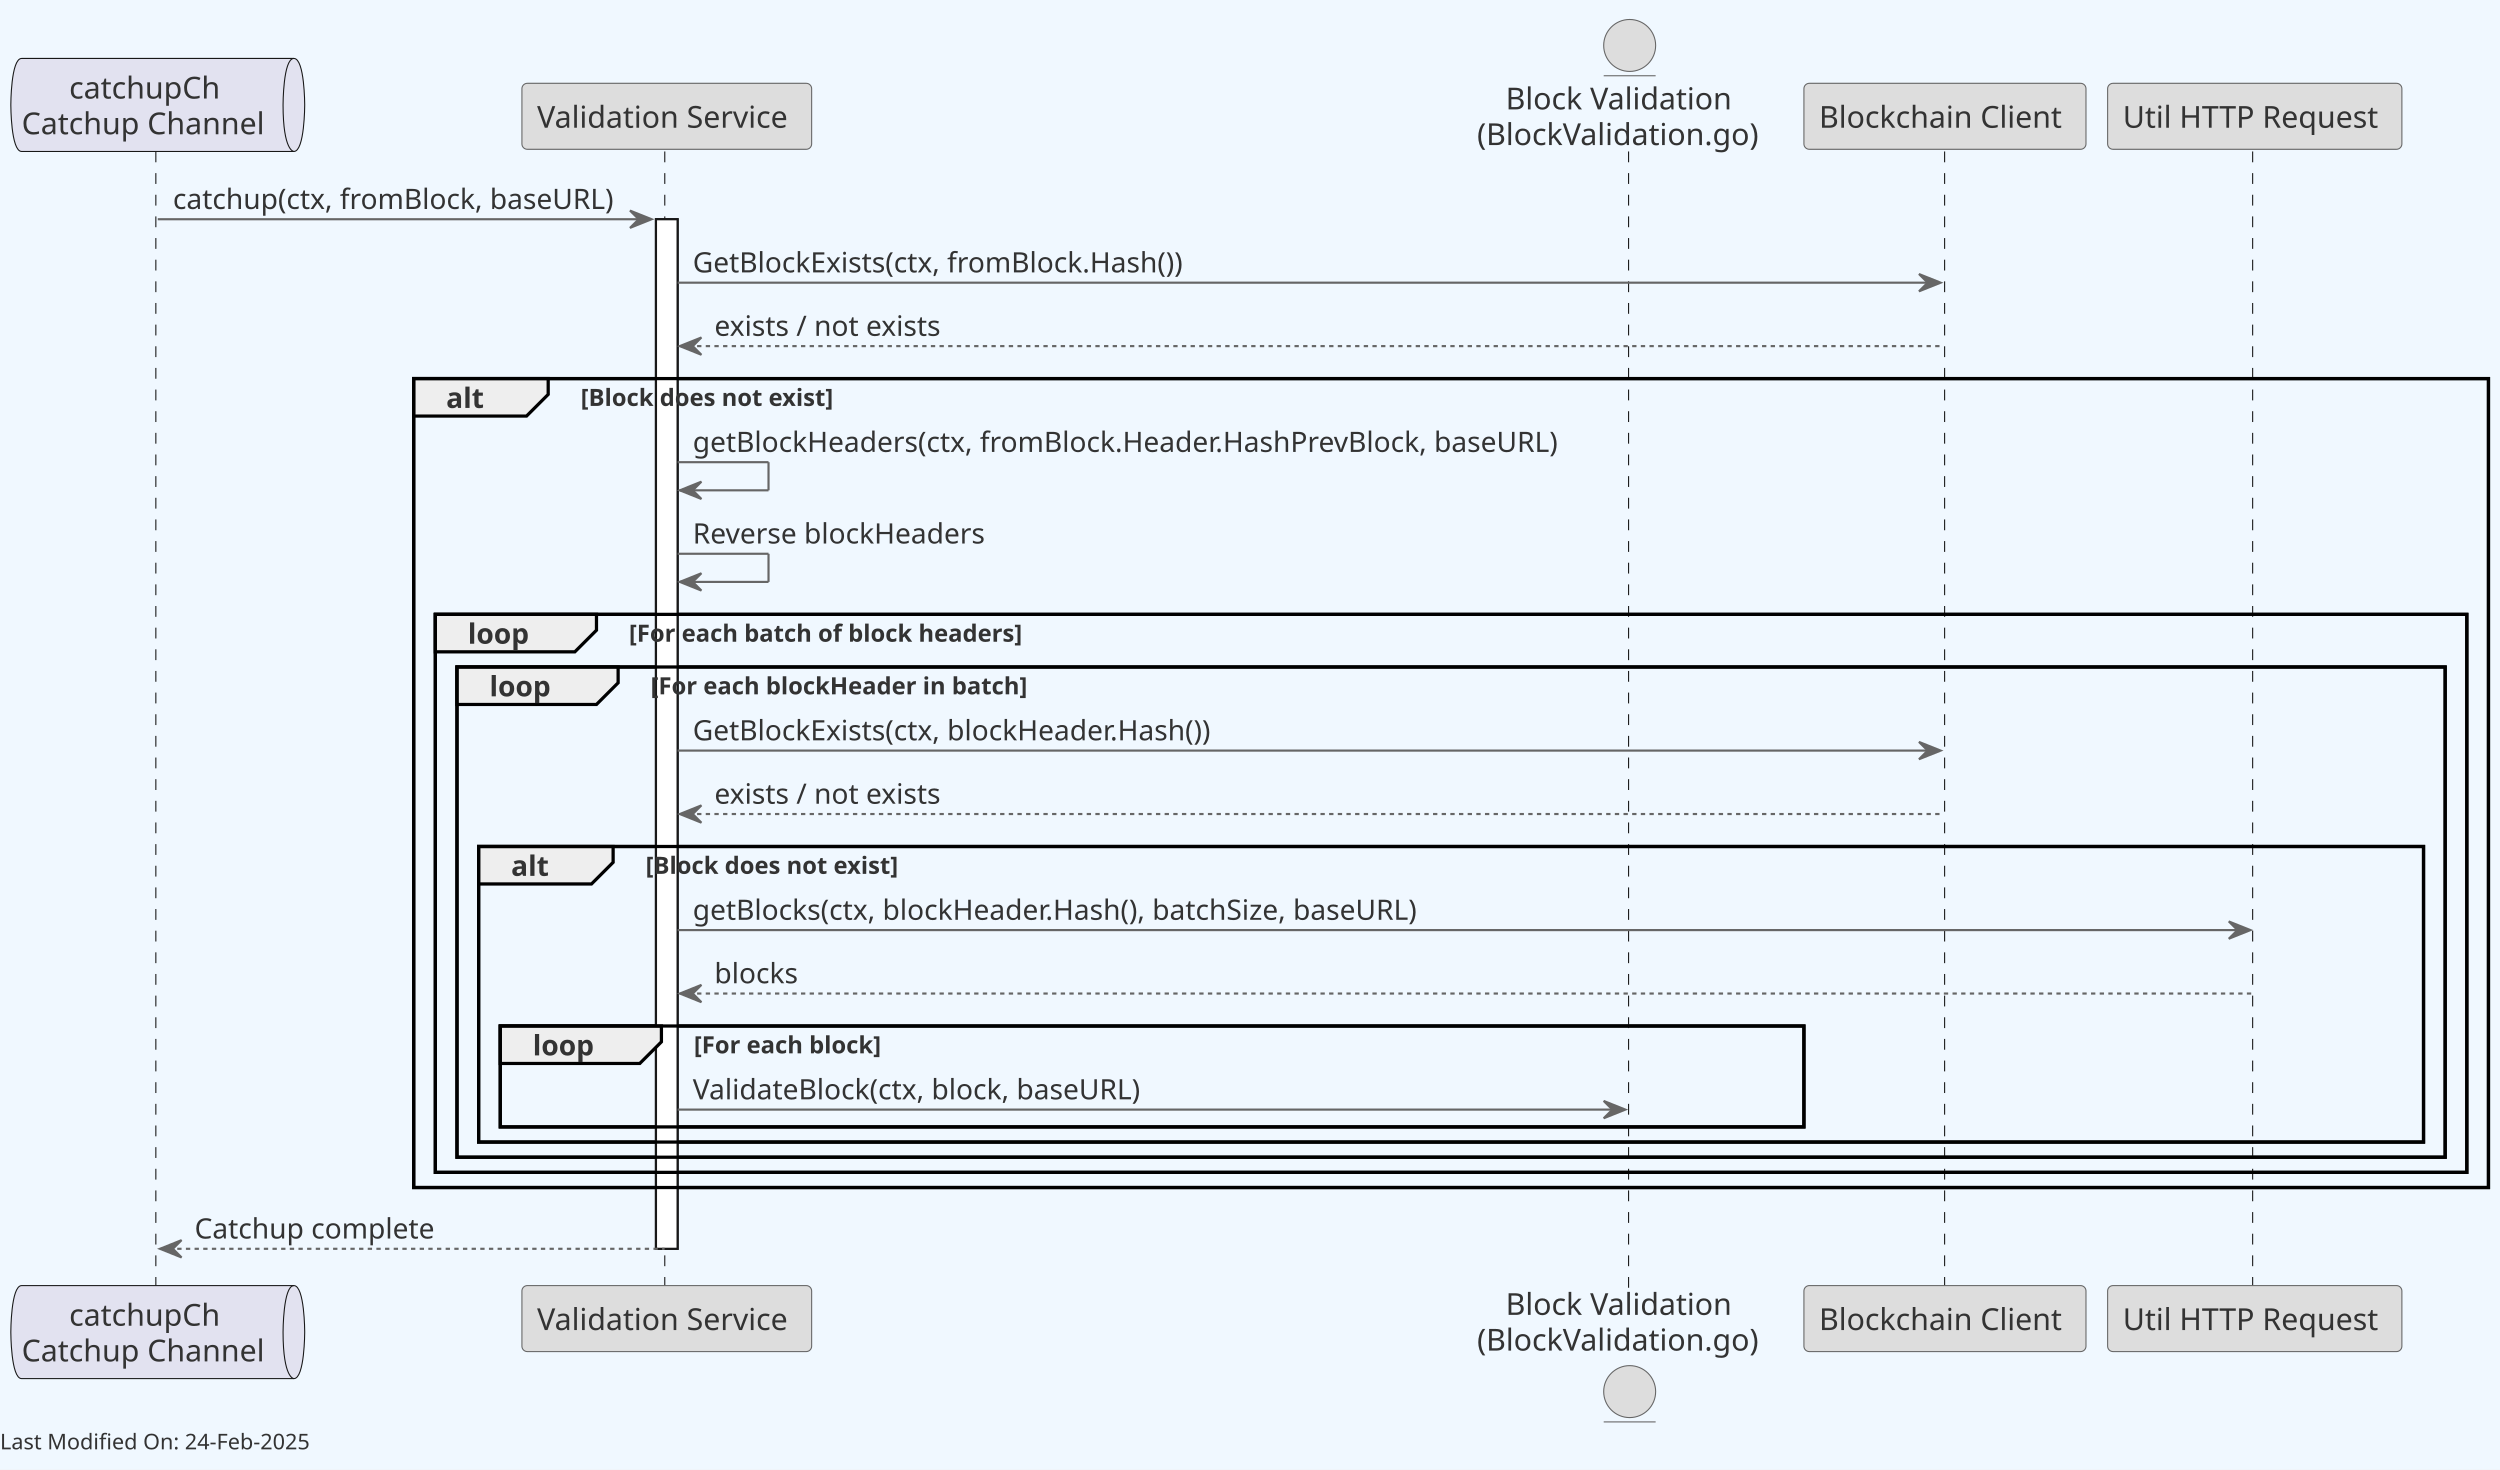
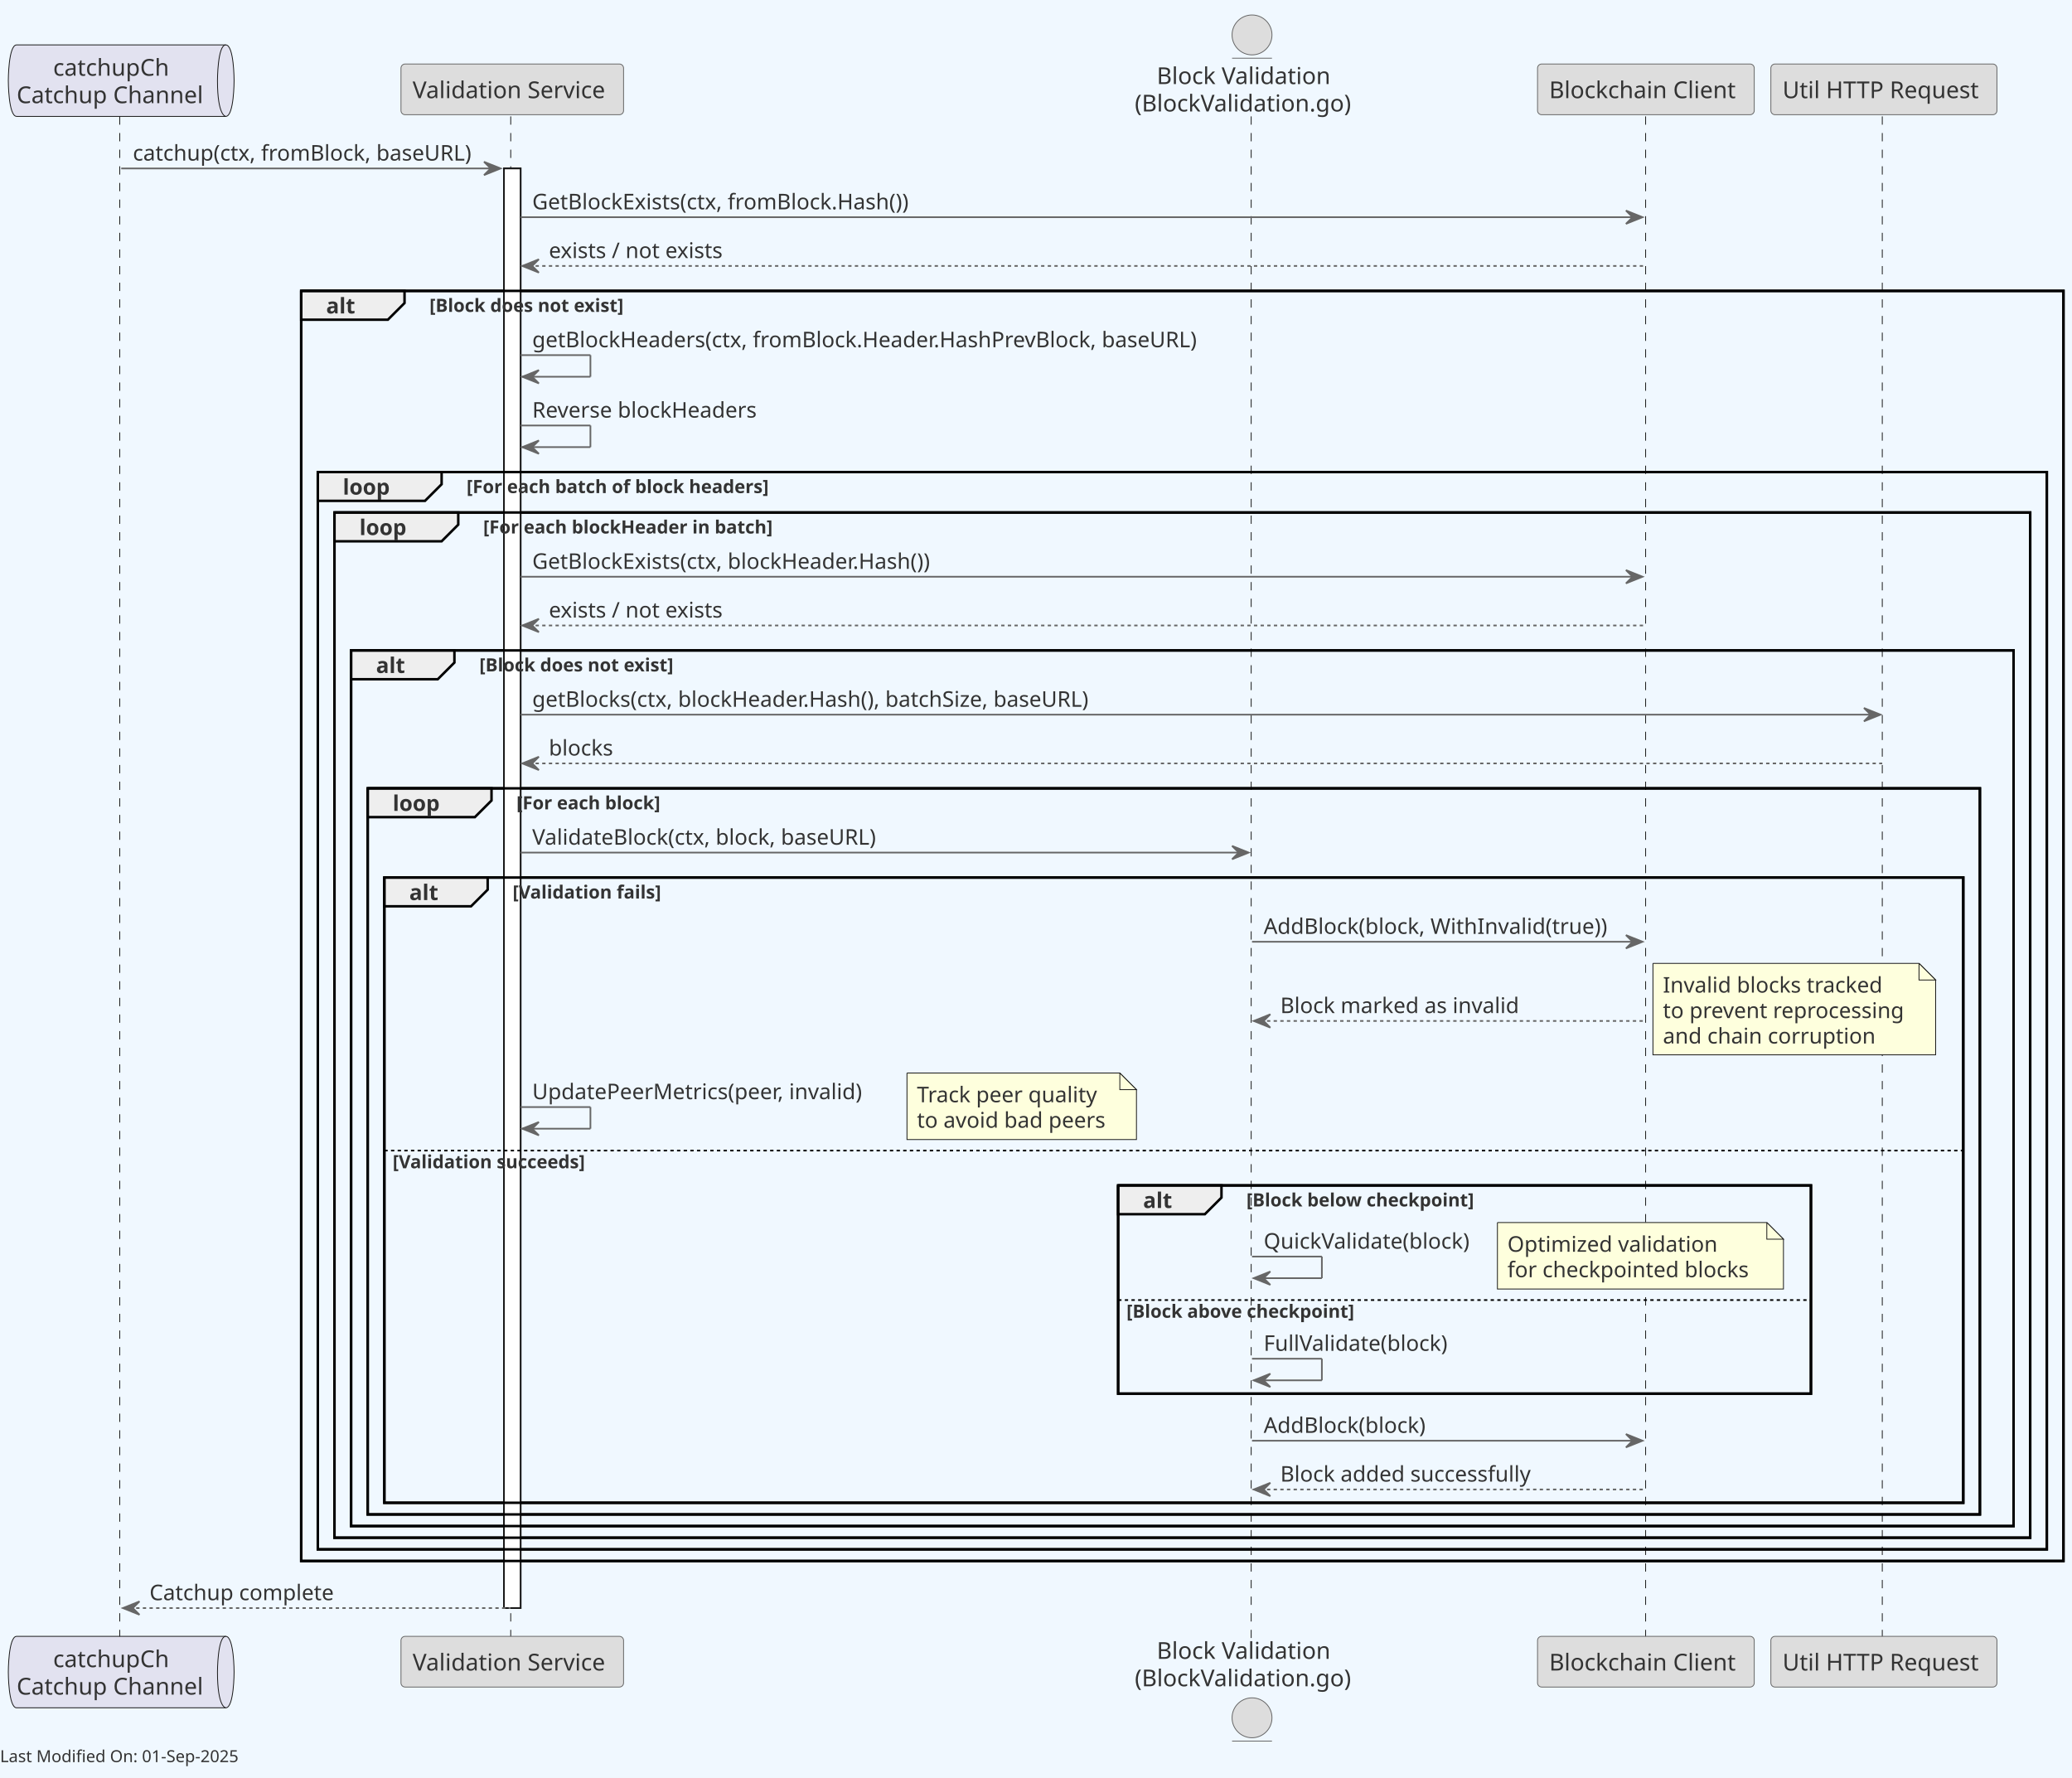
- <svg xmlns="http://www.w3.org/2000/svg" contentStyleType="text/css" height="679" preserveAspectRatio="none" viewBox="0 0 1155 679" width="1155" zoomAndPan="magnify">
-   <path d="m0 0h1155v679h-1155z" fill="#f0f8ff" />
-   <path d="m303.054 101.287h10v475.658h-10z" fill="#fff" stroke="#181818" />
-   <path d="m191.127 174.908h958.544v373.727h-958.544z" fill="none" stroke="#000" stroke-width="1.5" />
-   <path d="m201.127 283.84h938.544v257.795h-938.544z" fill="none" stroke="#000" stroke-width="1.5" />
-   <path d="m211.127 308.15h918.544v226.484h-918.544z" fill="none" stroke="#000" stroke-width="1.5" />
-   <path d="m221.127 391.082h898.544v136.553h-898.544z" fill="none" stroke="#000" stroke-width="1.5" />
-   <path d="m231.127 474.014h602.284v46.621h-602.284z" fill="none" stroke="#000" stroke-width="1.5" />
-   <g stroke="#181818">
-     <path d="m72 69.977v524.969" stroke-dasharray="5 5" stroke-width=".5" />
-     <path d="m307.127 69.977v524.969" stroke-dasharray="5 5" stroke-width=".5" />
-     <path d="m752.401 69.977v524.969" stroke-dasharray="5 5" stroke-width=".5" />
-     <path d="m898.411 69.977v524.969" stroke-dasharray="5 5" stroke-width=".5" />
-     <path d="m1040.725 69.977v524.969" stroke-dasharray="5 5" stroke-width=".5" />
-     <path d="m10 27h125.773c5 0 5 21.488 5 21.488s0 21.488-5 21.488h-125.773c-5 0-5-21.488-5-21.488s0-21.488 5-21.488" fill="#e2e2f0" stroke-width=".5" />
-     <path d="m135.773 27c-5 0-5 21.488-5 21.488 0 21.488 5 21.488 5 21.488" fill="none" stroke-width=".5" />
+ <svg xmlns="http://www.w3.org/2000/svg" contentStyleType="text/css" height="1069px" preserveAspectRatio="none" style="width:1246px;height:1069px;background:#F0F8FF;" version="1.1" viewBox="0 0 1246 1069" width="1246px" zoomAndPan="magnify">
+   <defs />
+   <g>
+     <rect fill="#F0F8FF" height="1069" style="stroke:none;stroke-width:1.0;" width="1246" x="0" y="0" />
+     <rect fill="#FFFFFF" height="865.606" style="stroke:#181818;stroke-width:1.0;" width="10" x="303.054" y="101.287" />
+     <rect fill="none" height="763.674" style="stroke:#000000;stroke-width:1.5;" width="1059.732" x="181.127" y="174.908" />
+     <rect fill="none" height="647.742" style="stroke:#000000;stroke-width:1.5;" width="1039.732" x="191.127" y="283.84" />
+     <rect fill="none" height="616.432" style="stroke:#000000;stroke-width:1.5;" width="1019.732" x="201.127" y="308.15" />
+     <rect fill="none" height="526.5" style="stroke:#000000;stroke-width:1.5;" width="999.732" x="211.127" y="391.082" />
+     <rect fill="none" height="436.568" style="stroke:#000000;stroke-width:1.5;" width="969.484" x="221.127" y="474.014" />
+     <rect fill="none" height="375.947" style="stroke:#000000;stroke-width:1.5;" width="949.484" x="231.127" y="527.635" />
+     <rect fill="none" height="125.197" style="stroke:#000000;stroke-width:1.5;" width="416.611" x="672.401" y="712.764" />
+     <line style="stroke:#181818;stroke-width:0.5;stroke-dasharray:5.0,5.0;" x1="72" x2="72" y1="69.977" y2="984.893" />
+     <line style="stroke:#181818;stroke-width:0.5;stroke-dasharray:5.0,5.0;" x1="307.127" x2="307.127" y1="69.977" y2="984.893" />
+     <line style="stroke:#181818;stroke-width:0.5;stroke-dasharray:5.0,5.0;" x1="752.401" x2="752.401" y1="69.977" y2="984.893" />
+     <line style="stroke:#181818;stroke-width:0.5;stroke-dasharray:5.0,5.0;" x1="989.599" x2="989.599" y1="69.977" y2="984.893" />
+     <line style="stroke:#181818;stroke-width:0.5;stroke-dasharray:5.0,5.0;" x1="1131.913" x2="1131.913" y1="69.977" y2="984.893" />
+     <path d="M10,27 L135.773,27 C140.773,27 140.773,48.488 140.773,48.488 C140.773,48.488 140.773,69.977 135.773,69.977 L10,69.977 C5,69.977 5,48.488 5,48.488 C5,48.488 5,27 10,27 " fill="#E2E2F0" style="stroke:#181818;stroke-width:0.5;" />
+     <path d="M135.773,27 C130.773,27 130.773,48.488 130.773,48.488 C130.773,69.977 135.773,69.977 135.773,69.977 " fill="none" style="stroke:#181818;stroke-width:0.5;" />
+     <text fill="#333333" font-family="sans-serif" font-size="14" lengthAdjust="spacing" textLength="71.873" x="31.95" y="45.535">catchupCh</text>
+     <text fill="#333333" font-family="sans-serif" font-size="14" lengthAdjust="spacing" textLength="115.773" x="10" y="62.023">Catchup Channel</text>
+     <path d="M10,983.893 L135.773,983.893 C140.773,983.893 140.773,1005.381 140.773,1005.381 C140.773,1005.381 140.773,1026.869 135.773,1026.869 L10,1026.869 C5,1026.869 5,1005.381 5,1005.381 C5,1005.381 5,983.893 10,983.893 " fill="#E2E2F0" style="stroke:#181818;stroke-width:0.5;" />
+     <path d="M135.773,983.893 C130.773,983.893 130.773,1005.381 130.773,1005.381 C130.773,1026.869 135.773,1026.869 135.773,1026.869 " fill="none" style="stroke:#181818;stroke-width:0.5;" />
+     <text fill="#333333" font-family="sans-serif" font-size="14" lengthAdjust="spacing" textLength="71.873" x="31.95" y="1002.428">catchupCh</text>
+     <text fill="#333333" font-family="sans-serif" font-size="14" lengthAdjust="spacing" textLength="115.773" x="10" y="1018.916">Catchup Channel</text>
+     <rect fill="#DDDDDD" height="30.488" rx="2.5" ry="2.5" style="stroke:#666666;stroke-width:0.5;" width="133.855" x="241.127" y="38.488" />
+     <text fill="#333333" font-family="sans-serif" font-size="14" lengthAdjust="spacing" textLength="119.855" x="248.127" y="59.023">Validation Service</text>
+     <rect fill="#DDDDDD" height="30.488" rx="2.5" ry="2.5" style="stroke:#666666;stroke-width:0.5;" width="133.855" x="241.127" y="983.893" />
+     <text fill="#333333" font-family="sans-serif" font-size="14" lengthAdjust="spacing" textLength="119.855" x="248.127" y="1004.428">Validation Service</text>
+     <text fill="#333333" font-family="sans-serif" font-size="14" lengthAdjust="spacing" textLength="108.575" x="695.619" y="50.535">Block Validation</text>
+     <text fill="#333333" font-family="sans-serif" font-size="14" lengthAdjust="spacing" textLength="135.01" x="682.401" y="67.023">(BlockValidation.go)</text>
+     <ellipse cx="752.906" cy="21" fill="#DDDDDD" rx="12" ry="12" style="stroke:#666666;stroke-width:0.5;" />
+     <line style="stroke:#666666;stroke-width:0.5;" x1="740.906" x2="764.906" y1="35" y2="35" />
+     <text fill="#333333" font-family="sans-serif" font-size="14" lengthAdjust="spacing" textLength="108.575" x="695.619" y="997.428">Block Validation</text>
+     <text fill="#333333" font-family="sans-serif" font-size="14" lengthAdjust="spacing" textLength="135.01" x="682.401" y="1013.916">(BlockValidation.go)</text>
+     <ellipse cx="752.906" cy="1032.869" fill="#DDDDDD" rx="12" ry="12" style="stroke:#666666;stroke-width:0.5;" />
+     <line style="stroke:#666666;stroke-width:0.5;" x1="740.906" x2="764.906" y1="1046.869" y2="1046.869" />
+     <rect fill="#DDDDDD" height="30.488" rx="2.5" ry="2.5" style="stroke:#666666;stroke-width:0.5;" width="130.314" x="924.599" y="38.488" />
+     <text fill="#333333" font-family="sans-serif" font-size="14" lengthAdjust="spacing" textLength="116.314" x="931.599" y="59.023">Blockchain Client</text>
+     <rect fill="#DDDDDD" height="30.488" rx="2.5" ry="2.5" style="stroke:#666666;stroke-width:0.5;" width="130.314" x="924.599" y="983.893" />
+     <text fill="#333333" font-family="sans-serif" font-size="14" lengthAdjust="spacing" textLength="116.314" x="931.599" y="1004.428">Blockchain Client</text>
+     <rect fill="#DDDDDD" height="30.488" rx="2.5" ry="2.5" style="stroke:#666666;stroke-width:0.5;" width="135.946" x="1064.913" y="38.488" />
+     <text fill="#333333" font-family="sans-serif" font-size="14" lengthAdjust="spacing" textLength="121.946" x="1071.913" y="59.023">Util HTTP Request</text>
+     <rect fill="#DDDDDD" height="30.488" rx="2.5" ry="2.5" style="stroke:#666666;stroke-width:0.5;" width="135.946" x="1064.913" y="983.893" />
+     <text fill="#333333" font-family="sans-serif" font-size="14" lengthAdjust="spacing" textLength="121.946" x="1071.913" y="1004.428">Util HTTP Request</text>
+     <rect fill="#FFFFFF" height="865.606" style="stroke:#181818;stroke-width:1.0;" width="10" x="303.054" y="101.287" />
+     <polygon fill="#666666" points="291.054,97.287,301.054,101.287,291.054,105.287,295.054,101.287" style="stroke:#666666;stroke-width:1.0;" />
+     <line style="stroke:#666666;stroke-width:1.0;" x1="72.887" x2="297.054" y1="101.287" y2="101.287" />
+     <text fill="#333333" font-family="sans-serif" font-size="13" lengthAdjust="spacing" textLength="211.167" x="79.887" y="96.545">catchup(ctx, fromBlock, baseURL)</text>
+     <polygon fill="#666666" points="977.756,126.598,987.756,130.598,977.756,134.598,981.756,130.598" style="stroke:#666666;stroke-width:1.0;" />
+     <line style="stroke:#666666;stroke-width:1.0;" x1="313.054" x2="983.756" y1="130.598" y2="130.598" />
+     <text fill="#333333" font-family="sans-serif" font-size="13" lengthAdjust="spacing" textLength="235.739" x="320.054" y="125.856">GetBlockExists(ctx, fromBlock.Hash())</text>
+     <polygon fill="#666666" points="324.054,155.908,314.054,159.908,324.054,163.908,320.054,159.908" style="stroke:#666666;stroke-width:1.0;" />
+     <line style="stroke:#666666;stroke-width:1.0;stroke-dasharray:2.0,2.0;" x1="318.054" x2="988.756" y1="159.908" y2="159.908" />
+     <text fill="#333333" font-family="sans-serif" font-size="13" lengthAdjust="spacing" textLength="114.251" x="330.054" y="155.166">exists / not exists</text>
+     <path d="M181.127,174.908 L243.266,174.908 L243.266,182.219 L233.266,192.219 L181.127,192.219 L181.127,174.908 " fill="#EEEEEE" style="stroke:#000000;stroke-width:1.5;" />
+     <rect fill="none" height="763.674" style="stroke:#000000;stroke-width:1.5;" width="1059.732" x="181.127" y="174.908" />
+     <text fill="#333333" font-family="sans-serif" font-size="13" font-weight="bold" lengthAdjust="spacing" textLength="17.139" x="196.127" y="188.477">alt</text>
+     <text fill="#333333" font-family="sans-serif" font-size="11" font-weight="bold" lengthAdjust="spacing" textLength="122.262" x="258.266" y="187.543">[Block does not exist]</text>
+     <line style="stroke:#666666;stroke-width:1.0;" x1="313.054" x2="355.054" y1="213.529" y2="213.529" />
+     <line style="stroke:#666666;stroke-width:1.0;" x1="355.054" x2="355.054" y1="213.529" y2="226.529" />
+     <line style="stroke:#666666;stroke-width:1.0;" x1="314.054" x2="355.054" y1="226.529" y2="226.529" />
+     <polygon fill="#666666" points="324.054,222.529,314.054,226.529,324.054,230.529,320.054,226.529" style="stroke:#666666;stroke-width:1.0;" />
+     <text fill="#333333" font-family="sans-serif" font-size="13" lengthAdjust="spacing" textLength="410.852" x="320.054" y="208.787">getBlockHeaders(ctx, fromBlock.Header.HashPrevBlock, baseURL)</text>
+     <line style="stroke:#666666;stroke-width:1.0;" x1="313.054" x2="355.054" y1="255.84" y2="255.84" />
+     <line style="stroke:#666666;stroke-width:1.0;" x1="355.054" x2="355.054" y1="255.84" y2="268.84" />
+     <line style="stroke:#666666;stroke-width:1.0;" x1="314.054" x2="355.054" y1="268.84" y2="268.84" />
+     <polygon fill="#666666" points="324.054,264.84,314.054,268.84,324.054,272.84,320.054,268.84" style="stroke:#666666;stroke-width:1.0;" />
+     <text fill="#333333" font-family="sans-serif" font-size="13" lengthAdjust="spacing" textLength="138.265" x="320.054" y="251.098">Reverse blockHeaders</text>
+     <path d="M191.127,283.84 L265.574,283.84 L265.574,291.15 L255.574,301.15 L191.127,301.15 L191.127,283.84 " fill="#EEEEEE" style="stroke:#000000;stroke-width:1.5;" />
+     <rect fill="none" height="647.742" style="stroke:#000000;stroke-width:1.5;" width="1039.732" x="191.127" y="283.84" />
+     <text fill="#333333" font-family="sans-serif" font-size="13" font-weight="bold" lengthAdjust="spacing" textLength="29.447" x="206.127" y="297.408">loop</text>
+     <text fill="#333333" font-family="sans-serif" font-size="11" font-weight="bold" lengthAdjust="spacing" textLength="189.288" x="280.574" y="296.475">[For each batch of block headers]</text>
+     <path d="M201.127,308.15 L275.574,308.15 L275.574,315.461 L265.574,325.461 L201.127,325.461 L201.127,308.15 " fill="#EEEEEE" style="stroke:#000000;stroke-width:1.5;" />
+     <rect fill="none" height="616.432" style="stroke:#000000;stroke-width:1.5;" width="1019.732" x="201.127" y="308.15" />
+     <text fill="#333333" font-family="sans-serif" font-size="13" font-weight="bold" lengthAdjust="spacing" textLength="29.447" x="216.127" y="321.719">loop</text>
+     <text fill="#333333" font-family="sans-serif" font-size="11" font-weight="bold" lengthAdjust="spacing" textLength="180.018" x="290.574" y="320.785">[For each blockHeader in batch]</text>
+     <polygon fill="#666666" points="977.756,342.772,987.756,346.772,977.756,350.772,981.756,346.772" style="stroke:#666666;stroke-width:1.0;" />
+     <line style="stroke:#666666;stroke-width:1.0;" x1="313.054" x2="983.756" y1="346.772" y2="346.772" />
+     <text fill="#333333" font-family="sans-serif" font-size="13" lengthAdjust="spacing" textLength="250.942" x="320.054" y="342.029">GetBlockExists(ctx, blockHeader.Hash())</text>
+     <polygon fill="#666666" points="324.054,372.082,314.054,376.082,324.054,380.082,320.054,376.082" style="stroke:#666666;stroke-width:1.0;" />
+     <line style="stroke:#666666;stroke-width:1.0;stroke-dasharray:2.0,2.0;" x1="318.054" x2="988.756" y1="376.082" y2="376.082" />
+     <text fill="#333333" font-family="sans-serif" font-size="13" lengthAdjust="spacing" textLength="114.251" x="330.054" y="371.34">exists / not exists</text>
+     <path d="M211.127,391.082 L273.266,391.082 L273.266,398.393 L263.266,408.393 L211.127,408.393 L211.127,391.082 " fill="#EEEEEE" style="stroke:#000000;stroke-width:1.5;" />
+     <rect fill="none" height="526.5" style="stroke:#000000;stroke-width:1.5;" width="999.732" x="211.127" y="391.082" />
+     <text fill="#333333" font-family="sans-serif" font-size="13" font-weight="bold" lengthAdjust="spacing" textLength="17.139" x="226.127" y="404.65">alt</text>
+     <text fill="#333333" font-family="sans-serif" font-size="11" font-weight="bold" lengthAdjust="spacing" textLength="122.262" x="288.266" y="403.717">[Block does not exist]</text>
+     <polygon fill="#666666" points="1120.886,425.703,1130.886,429.703,1120.886,433.703,1124.886,429.703" style="stroke:#666666;stroke-width:1.0;" />
+     <line style="stroke:#666666;stroke-width:1.0;" x1="313.054" x2="1126.886" y1="429.703" y2="429.703" />
+     <text fill="#333333" font-family="sans-serif" font-size="13" lengthAdjust="spacing" textLength="349.635" x="320.054" y="424.961">getBlocks(ctx, blockHeader.Hash(), batchSize, baseURL)</text>
+     <polygon fill="#666666" points="324.054,455.014,314.054,459.014,324.054,463.014,320.054,459.014" style="stroke:#666666;stroke-width:1.0;" />
+     <line style="stroke:#666666;stroke-width:1.0;stroke-dasharray:2.0,2.0;" x1="318.054" x2="1131.886" y1="459.014" y2="459.014" />
+     <text fill="#333333" font-family="sans-serif" font-size="13" lengthAdjust="spacing" textLength="40.809" x="330.054" y="454.272">blocks</text>
+     <path d="M221.127,474.014 L295.574,474.014 L295.574,481.324 L285.574,491.324 L221.127,491.324 L221.127,474.014 " fill="#EEEEEE" style="stroke:#000000;stroke-width:1.5;" />
+     <rect fill="none" height="436.568" style="stroke:#000000;stroke-width:1.5;" width="969.484" x="221.127" y="474.014" />
+     <text fill="#333333" font-family="sans-serif" font-size="13" font-weight="bold" lengthAdjust="spacing" textLength="29.447" x="236.127" y="487.582">loop</text>
+     <text fill="#333333" font-family="sans-serif" font-size="11" font-weight="bold" lengthAdjust="spacing" textLength="90.444" x="310.574" y="486.648">[For each block]</text>
+     <polygon fill="#666666" points="740.906,508.635,750.906,512.635,740.906,516.635,744.906,512.635" style="stroke:#666666;stroke-width:1.0;" />
+     <line style="stroke:#666666;stroke-width:1.0;" x1="313.054" x2="746.906" y1="512.635" y2="512.635" />
+     <text fill="#333333" font-family="sans-serif" font-size="13" lengthAdjust="spacing" textLength="216.112" x="320.054" y="507.893">ValidateBlock(ctx, block, baseURL)</text>
+     <path d="M231.127,527.635 L293.266,527.635 L293.266,534.945 L283.266,544.945 L231.127,544.945 L231.127,527.635 " fill="#EEEEEE" style="stroke:#000000;stroke-width:1.5;" />
+     <rect fill="none" height="375.947" style="stroke:#000000;stroke-width:1.5;" width="949.484" x="231.127" y="527.635" />
+     <text fill="#333333" font-family="sans-serif" font-size="13" font-weight="bold" lengthAdjust="spacing" textLength="17.139" x="246.127" y="541.203">alt</text>
+     <text fill="#333333" font-family="sans-serif" font-size="11" font-weight="bold" lengthAdjust="spacing" textLength="93.527" x="308.266" y="540.269">[Validation fails]</text>
+     <polygon fill="#666666" points="977.756,562.256,987.756,566.256,977.756,570.256,981.756,566.256" style="stroke:#666666;stroke-width:1.0;" />
+     <line style="stroke:#666666;stroke-width:1.0;" x1="752.906" x2="983.756" y1="566.256" y2="566.256" />
+     <text fill="#333333" font-family="sans-serif" font-size="13" lengthAdjust="spacing" textLength="212.85" x="759.906" y="561.514">AddBlock(block, WithInvalid(true))</text>
+     <polygon fill="#666666" points="763.906,609.877,753.906,613.877,763.906,617.877,759.906,613.877" style="stroke:#666666;stroke-width:1.0;" />
+     <line style="stroke:#666666;stroke-width:1.0;stroke-dasharray:2.0,2.0;" x1="757.906" x2="988.756" y1="613.877" y2="613.877" />
+     <text fill="#333333" font-family="sans-serif" font-size="13" lengthAdjust="spacing" textLength="148.713" x="769.906" y="609.135">Block marked as invalid</text>
+     <path d="M994,579.256 L994,634.256 L1164,634.256 L1164,589.256 L1154,579.256 L994,579.256 " fill="#FEFFDD" style="stroke:#181818;stroke-width:0.5;" />
+     <path d="M1154,579.256 L1154,589.256 L1164,589.256 L1154,579.256 " fill="#FEFFDD" style="stroke:#181818;stroke-width:0.5;" />
+     <text fill="#333333" font-family="sans-serif" font-size="13" lengthAdjust="spacing" textLength="137.497" x="1000" y="596.824">Invalid blocks tracked</text>
+     <text fill="#333333" font-family="sans-serif" font-size="13" lengthAdjust="spacing" textLength="149.856" x="1000" y="612.135">to prevent reprocessing</text>
+     <text fill="#333333" font-family="sans-serif" font-size="13" lengthAdjust="spacing" textLength="131.593" x="1000" y="627.445">and chain corruption</text>
+     <line style="stroke:#666666;stroke-width:1.0;" x1="313.054" x2="355.054" y1="665.653" y2="665.653" />
+     <line style="stroke:#666666;stroke-width:1.0;" x1="355.054" x2="355.054" y1="665.653" y2="678.653" />
+     <line style="stroke:#666666;stroke-width:1.0;" x1="314.054" x2="355.054" y1="678.653" y2="678.653" />
+     <polygon fill="#666666" points="324.054,674.653,314.054,678.653,324.054,682.653,320.054,678.653" style="stroke:#666666;stroke-width:1.0;" />
+     <text fill="#333333" font-family="sans-serif" font-size="13" lengthAdjust="spacing" textLength="203.411" x="320.054" y="660.911">UpdatePeerMetrics(peer, invalid)</text>
+     <path d="M545.411,645.188 L545.411,685.188 L683.411,685.188 L683.411,655.188 L673.411,645.188 L545.411,645.188 " fill="#FEFFDD" style="stroke:#181818;stroke-width:0.5;" />
+     <path d="M673.411,645.188 L673.411,655.188 L683.411,655.188 L673.411,645.188 " fill="#FEFFDD" style="stroke:#181818;stroke-width:0.5;" />
+     <text fill="#333333" font-family="sans-serif" font-size="13" lengthAdjust="spacing" textLength="113.788" x="551.411" y="662.756">Track peer quality</text>
+     <text fill="#333333" font-family="sans-serif" font-size="13" lengthAdjust="spacing" textLength="117.178" x="551.411" y="678.066">to avoid bad peers</text>
+     <line style="stroke:#000000;stroke-width:1.0;stroke-dasharray:2.0,2.0;" x1="231.127" x2="1180.611" y1="691.809" y2="691.809" />
+     <text fill="#333333" font-family="sans-serif" font-size="11" font-weight="bold" lengthAdjust="spacing" textLength="120.678" x="236.127" y="702.443">[Validation succeeds]</text>
+     <path d="M672.401,712.764 L734.54,712.764 L734.54,720.074 L724.54,730.074 L672.401,730.074 L672.401,712.764 " fill="#EEEEEE" style="stroke:#000000;stroke-width:1.5;" />
+     <rect fill="none" height="125.197" style="stroke:#000000;stroke-width:1.5;" width="416.611" x="672.401" y="712.764" />
+     <text fill="#333333" font-family="sans-serif" font-size="13" font-weight="bold" lengthAdjust="spacing" textLength="17.139" x="687.401" y="726.332">alt</text>
+     <text fill="#333333" font-family="sans-serif" font-size="11" font-weight="bold" lengthAdjust="spacing" textLength="141.491" x="749.54" y="725.398">[Block below checkpoint]</text>
+     <line style="stroke:#666666;stroke-width:1.0;" x1="752.906" x2="794.906" y1="755.54" y2="755.54" />
+     <line style="stroke:#666666;stroke-width:1.0;" x1="794.906" x2="794.906" y1="755.54" y2="768.54" />
+     <line style="stroke:#666666;stroke-width:1.0;" x1="753.906" x2="794.906" y1="768.54" y2="768.54" />
+     <polygon fill="#666666" points="763.906,764.54,753.906,768.54,763.906,772.54,759.906,768.54" style="stroke:#666666;stroke-width:1.0;" />
+     <text fill="#333333" font-family="sans-serif" font-size="13" lengthAdjust="spacing" textLength="129.48" x="759.906" y="750.798">QuickValidate(block)</text>
+     <path d="M900.48,735.074 L900.48,775.074 L1072.479,775.074 L1072.479,745.074 L1062.479,735.074 L900.48,735.074 " fill="#FEFFDD" style="stroke:#181818;stroke-width:0.5;" />
+     <path d="M1062.479,735.074 L1062.479,745.074 L1072.479,745.074 L1062.479,735.074 " fill="#FEFFDD" style="stroke:#181818;stroke-width:0.5;" />
+     <text fill="#333333" font-family="sans-serif" font-size="13" lengthAdjust="spacing" textLength="131.244" x="906.48" y="752.643">Optimized validation</text>
+     <text fill="#333333" font-family="sans-serif" font-size="13" lengthAdjust="spacing" textLength="151.626" x="906.48" y="767.953">for checkpointed blocks</text>
+     <line style="stroke:#000000;stroke-width:1.0;stroke-dasharray:2.0,2.0;" x1="672.401" x2="1089.012" y1="781.695" y2="781.695" />
+     <text fill="#333333" font-family="sans-serif" font-size="11" font-weight="bold" lengthAdjust="spacing" textLength="141.416" x="677.401" y="792.33">[Block above checkpoint]</text>
+     <line style="stroke:#666666;stroke-width:1.0;" x1="752.906" x2="794.906" y1="816.961" y2="816.961" />
+     <line style="stroke:#666666;stroke-width:1.0;" x1="794.906" x2="794.906" y1="816.961" y2="829.961" />
+     <line style="stroke:#666666;stroke-width:1.0;" x1="753.906" x2="794.906" y1="829.961" y2="829.961" />
+     <polygon fill="#666666" points="763.906,825.961,753.906,829.961,763.906,833.961,759.906,829.961" style="stroke:#666666;stroke-width:1.0;" />
+     <text fill="#333333" font-family="sans-serif" font-size="13" lengthAdjust="spacing" textLength="115.851" x="759.906" y="812.219">FullValidate(block)</text>
+     <polygon fill="#666666" points="977.756,862.271,987.756,866.271,977.756,870.271,981.756,866.271" style="stroke:#666666;stroke-width:1.0;" />
+     <line style="stroke:#666666;stroke-width:1.0;" x1="752.906" x2="983.756" y1="866.271" y2="866.271" />
+     <text fill="#333333" font-family="sans-serif" font-size="13" lengthAdjust="spacing" textLength="101.448" x="759.906" y="861.529">AddBlock(block)</text>
+     <polygon fill="#666666" points="763.906,891.582,753.906,895.582,763.906,899.582,759.906,895.582" style="stroke:#666666;stroke-width:1.0;" />
+     <line style="stroke:#666666;stroke-width:1.0;stroke-dasharray:2.0,2.0;" x1="757.906" x2="988.756" y1="895.582" y2="895.582" />
+     <text fill="#333333" font-family="sans-serif" font-size="13" lengthAdjust="spacing" textLength="156.336" x="769.906" y="890.84">Block added successfully</text>
+     <polygon fill="#666666" points="83.887,962.893,73.887,966.893,83.887,970.893,79.887,966.893" style="stroke:#666666;stroke-width:1.0;" />
+     <line style="stroke:#666666;stroke-width:1.0;stroke-dasharray:2.0,2.0;" x1="77.887" x2="307.054" y1="966.893" y2="966.893" />
+     <text fill="#333333" font-family="sans-serif" font-size="13" lengthAdjust="spacing" textLength="114.194" x="89.887" y="962.15">Catchup complete</text>
+     <text fill="#333333" font-family="sans-serif" font-size="10" lengthAdjust="spacing" textLength="155.459" x="0" y="1059.537">Last Modified On: 01-Sep-2025</text>
  </g>
-   <text fill="#333" font-family="sans-serif" font-size="14" lengthAdjust="spacing" textLength="71.873" x="31.95" y="45.535">catchupCh</text>
-   <text fill="#333" font-family="sans-serif" font-size="14" lengthAdjust="spacing" textLength="115.773" x="10" y="62.023">Catchup Channel</text>
-   <path d="m10 593.945h125.773c5 0 5 21.488 5 21.488s0 21.488-5 21.488h-125.773c-5 0-5-21.488-5-21.488s0-21.488 5-21.488" fill="#e2e2f0" stroke="#181818" stroke-width=".5" />
-   <path d="m135.773 593.945c-5 0-5 21.488-5 21.488 0 21.488 5 21.488 5 21.488" fill="none" stroke="#181818" stroke-width=".5" />
-   <text fill="#333" font-family="sans-serif" font-size="14" lengthAdjust="spacing" textLength="71.873" x="31.95" y="612.481">catchupCh</text>
-   <text fill="#333" font-family="sans-serif" font-size="14" lengthAdjust="spacing" textLength="115.773" x="10" y="628.969">Catchup Channel</text>
-   <rect fill="#ddd" height="30.488" rx="2.5" stroke="#666" stroke-width=".5" width="133.855" x="241.127" y="38.488" />
-   <text fill="#333" font-family="sans-serif" font-size="14" lengthAdjust="spacing" textLength="119.855" x="248.127" y="59.023">Validation Service</text>
-   <rect fill="#ddd" height="30.488" rx="2.5" stroke="#666" stroke-width=".5" width="133.855" x="241.127" y="593.945" />
-   <text fill="#333" font-family="sans-serif" font-size="14" lengthAdjust="spacing" textLength="119.855" x="248.127" y="614.481">Validation Service</text>
-   <text fill="#333" font-family="sans-serif" font-size="14" lengthAdjust="spacing" textLength="108.575" x="695.619" y="50.535">Block Validation</text>
-   <text fill="#333" font-family="sans-serif" font-size="14" lengthAdjust="spacing" textLength="135.01" x="682.401" y="67.023">(BlockValidation.go)</text>
-   <ellipse cx="752.906" cy="21" fill="#ddd" rx="12" ry="12" stroke="#666" stroke-width=".5" />
-   <path d="m740.906 35h24" stroke="#666" stroke-width=".5" />
-   <text fill="#333" font-family="sans-serif" font-size="14" lengthAdjust="spacing" textLength="108.575" x="695.619" y="607.481">Block Validation</text>
-   <text fill="#333" font-family="sans-serif" font-size="14" lengthAdjust="spacing" textLength="135.01" x="682.401" y="623.969">(BlockValidation.go)</text>
-   <ellipse cx="752.906" cy="642.922" fill="#ddd" rx="12" ry="12" stroke="#666" stroke-width=".5" />
-   <path d="m740.906 656.922h24" stroke="#666" stroke-width=".5" />
-   <rect fill="#ddd" height="30.488" rx="2.5" stroke="#666" stroke-width=".5" width="130.314" x="833.411" y="38.488" />
-   <text fill="#333" font-family="sans-serif" font-size="14" lengthAdjust="spacing" textLength="116.314" x="840.411" y="59.023">Blockchain Client</text>
-   <rect fill="#ddd" height="30.488" rx="2.5" stroke="#666" stroke-width=".5" width="130.314" x="833.411" y="593.945" />
-   <text fill="#333" font-family="sans-serif" font-size="14" lengthAdjust="spacing" textLength="116.314" x="840.411" y="614.481">Blockchain Client</text>
-   <rect fill="#ddd" height="30.488" rx="2.5" stroke="#666" stroke-width=".5" width="135.946" x="973.725" y="38.488" />
-   <text fill="#333" font-family="sans-serif" font-size="14" lengthAdjust="spacing" textLength="121.946" x="980.725" y="59.023">Util HTTP Request</text>
-   <rect fill="#ddd" height="30.488" rx="2.5" stroke="#666" stroke-width=".5" width="135.946" x="973.725" y="593.945" />
-   <text fill="#333" font-family="sans-serif" font-size="14" lengthAdjust="spacing" textLength="121.946" x="980.725" y="614.481">Util HTTP Request</text>
-   <path d="m303.054 101.287h10v475.658h-10z" fill="#fff" stroke="#181818" />
-   <path d="m291.054 97.287 10 4-10 4 4-4z" fill="#666" stroke="#666" />
-   <path d="m72.887 101.287h224.167" stroke="#666" />
-   <text fill="#333" font-family="sans-serif" font-size="13" lengthAdjust="spacing" textLength="211.167" x="79.887" y="96.545">catchup(ctx, fromBlock, baseURL)</text>
-   <path d="m886.568 126.598 10 4-10 4 4-4z" fill="#666" stroke="#666" />
-   <path d="m313.054 130.598h579.514" stroke="#666" />
-   <text fill="#333" font-family="sans-serif" font-size="13" lengthAdjust="spacing" textLength="235.739" x="320.054" y="125.856">GetBlockExists(ctx, fromBlock.Hash())</text>
-   <path d="m324.054 155.908-10 4 10 4-4-4z" fill="#666" stroke="#666" />
-   <path d="m318.054 159.908h579.514" stroke="#666" stroke-dasharray="2 2" />
-   <text fill="#333" font-family="sans-serif" font-size="13" lengthAdjust="spacing" textLength="114.251" x="330.054" y="155.166">exists / not exists</text>
-   <path d="m191.127 174.908h62.139v7.311l-10 10h-52.139z" fill="#eee" stroke="#000" stroke-width="1.5" />
-   <path d="m191.127 174.908h958.544v373.727h-958.544z" fill="none" stroke="#000" stroke-width="1.5" />
-   <text fill="#333" font-family="sans-serif" font-size="13" font-weight="bold" lengthAdjust="spacing" textLength="17.139" x="206.127" y="188.477">alt</text>
-   <text fill="#333" font-family="sans-serif" font-size="11" font-weight="bold" lengthAdjust="spacing" textLength="122.262" x="268.266" y="187.543">[Block does not exist]</text>
-   <path d="m313.054 213.529h42" stroke="#666" />
-   <path d="m355.054 213.529v13" stroke="#666" />
-   <path d="m314.054 226.529h41" stroke="#666" />
-   <path d="m324.054 222.529-10 4 10 4-4-4z" fill="#666" stroke="#666" />
-   <text fill="#333" font-family="sans-serif" font-size="13" lengthAdjust="spacing" textLength="410.852" x="320.054" y="208.787">getBlockHeaders(ctx, fromBlock.Header.HashPrevBlock, baseURL)</text>
-   <path d="m313.054 255.84h42" stroke="#666" />
-   <path d="m355.054 255.84v13" stroke="#666" />
-   <path d="m314.054 268.84h41" stroke="#666" />
-   <path d="m324.054 264.84-10 4 10 4-4-4z" fill="#666" stroke="#666" />
-   <text fill="#333" font-family="sans-serif" font-size="13" lengthAdjust="spacing" textLength="138.265" x="320.054" y="251.098">Reverse blockHeaders</text>
-   <path d="m201.127 283.84h74.447v7.311l-10 10h-64.447z" fill="#eee" stroke="#000" stroke-width="1.5" />
-   <path d="m201.127 283.84h938.544v257.795h-938.544z" fill="none" stroke="#000" stroke-width="1.5" />
-   <text fill="#333" font-family="sans-serif" font-size="13" font-weight="bold" lengthAdjust="spacing" textLength="29.447" x="216.127" y="297.408">loop</text>
-   <text fill="#333" font-family="sans-serif" font-size="11" font-weight="bold" lengthAdjust="spacing" textLength="189.288" x="290.574" y="296.475">[For each batch of block headers]</text>
-   <path d="m211.127 308.15h74.447v7.311l-10 10h-64.447z" fill="#eee" stroke="#000" stroke-width="1.5" />
-   <path d="m211.127 308.15h918.544v226.484h-918.544z" fill="none" stroke="#000" stroke-width="1.5" />
-   <text fill="#333" font-family="sans-serif" font-size="13" font-weight="bold" lengthAdjust="spacing" textLength="29.447" x="226.127" y="321.719">loop</text>
-   <text fill="#333" font-family="sans-serif" font-size="11" font-weight="bold" lengthAdjust="spacing" textLength="180.018" x="300.574" y="320.785">[For each blockHeader in batch]</text>
-   <path d="m886.568 342.772 10 4-10 4 4-4z" fill="#666" stroke="#666" />
-   <path d="m313.054 346.772h579.514" stroke="#666" />
-   <text fill="#333" font-family="sans-serif" font-size="13" lengthAdjust="spacing" textLength="250.942" x="320.054" y="342.029">GetBlockExists(ctx, blockHeader.Hash())</text>
-   <path d="m324.054 372.082-10 4 10 4-4-4z" fill="#666" stroke="#666" />
-   <path d="m318.054 376.082h579.514" stroke="#666" stroke-dasharray="2 2" />
-   <text fill="#333" font-family="sans-serif" font-size="13" lengthAdjust="spacing" textLength="114.251" x="330.054" y="371.34">exists / not exists</text>
-   <path d="m221.127 391.082h62.139v7.311l-10 10h-52.139z" fill="#eee" stroke="#000" stroke-width="1.5" />
-   <path d="m221.127 391.082h898.544v136.553h-898.544z" fill="none" stroke="#000" stroke-width="1.5" />
-   <text fill="#333" font-family="sans-serif" font-size="13" font-weight="bold" lengthAdjust="spacing" textLength="17.139" x="236.127" y="404.65">alt</text>
-   <text fill="#333" font-family="sans-serif" font-size="11" font-weight="bold" lengthAdjust="spacing" textLength="122.262" x="298.266" y="403.717">[Block does not exist]</text>
-   <path d="m1029.698 425.703 10 4-10 4 4-4z" fill="#666" stroke="#666" />
-   <path d="m313.054 429.703h722.644" stroke="#666" />
-   <text fill="#333" font-family="sans-serif" font-size="13" lengthAdjust="spacing" textLength="349.635" x="320.054" y="424.961">getBlocks(ctx, blockHeader.Hash(), batchSize, baseURL)</text>
-   <path d="m324.054 455.014-10 4 10 4-4-4z" fill="#666" stroke="#666" />
-   <path d="m318.054 459.014h722.644" stroke="#666" stroke-dasharray="2 2" />
-   <text fill="#333" font-family="sans-serif" font-size="13" lengthAdjust="spacing" textLength="40.809" x="330.054" y="454.272">blocks</text>
-   <path d="m231.127 474.014h74.447v7.311l-10 10h-64.447z" fill="#eee" stroke="#000" stroke-width="1.5" />
-   <path d="m231.127 474.014h602.284v46.621h-602.284z" fill="none" stroke="#000" stroke-width="1.5" />
-   <text fill="#333" font-family="sans-serif" font-size="13" font-weight="bold" lengthAdjust="spacing" textLength="29.447" x="246.127" y="487.582">loop</text>
-   <text fill="#333" font-family="sans-serif" font-size="11" font-weight="bold" lengthAdjust="spacing" textLength="90.444" x="320.574" y="486.648">[For each block]</text>
-   <path d="m740.906 508.635 10 4-10 4 4-4z" fill="#666" stroke="#666" />
-   <path d="m313.054 512.635h433.852" stroke="#666" />
-   <text fill="#333" font-family="sans-serif" font-size="13" lengthAdjust="spacing" textLength="216.112" x="320.054" y="507.893">ValidateBlock(ctx, block, baseURL)</text>
-   <path d="m83.887 572.945-10 4 10 4-4-4z" fill="#666" stroke="#666" />
-   <path d="m77.887 576.945h229.167" stroke="#666" stroke-dasharray="2 2" />
-   <text fill="#333" font-family="sans-serif" font-size="13" lengthAdjust="spacing" textLength="114.194" x="89.887" y="572.203">Catchup complete</text>
-   <text fill="#333" font-family="sans-serif" font-size="10" lengthAdjust="spacing" textLength="155.435" y="669.59">Last Modified On: 24-Feb-2025</text>
</svg>
